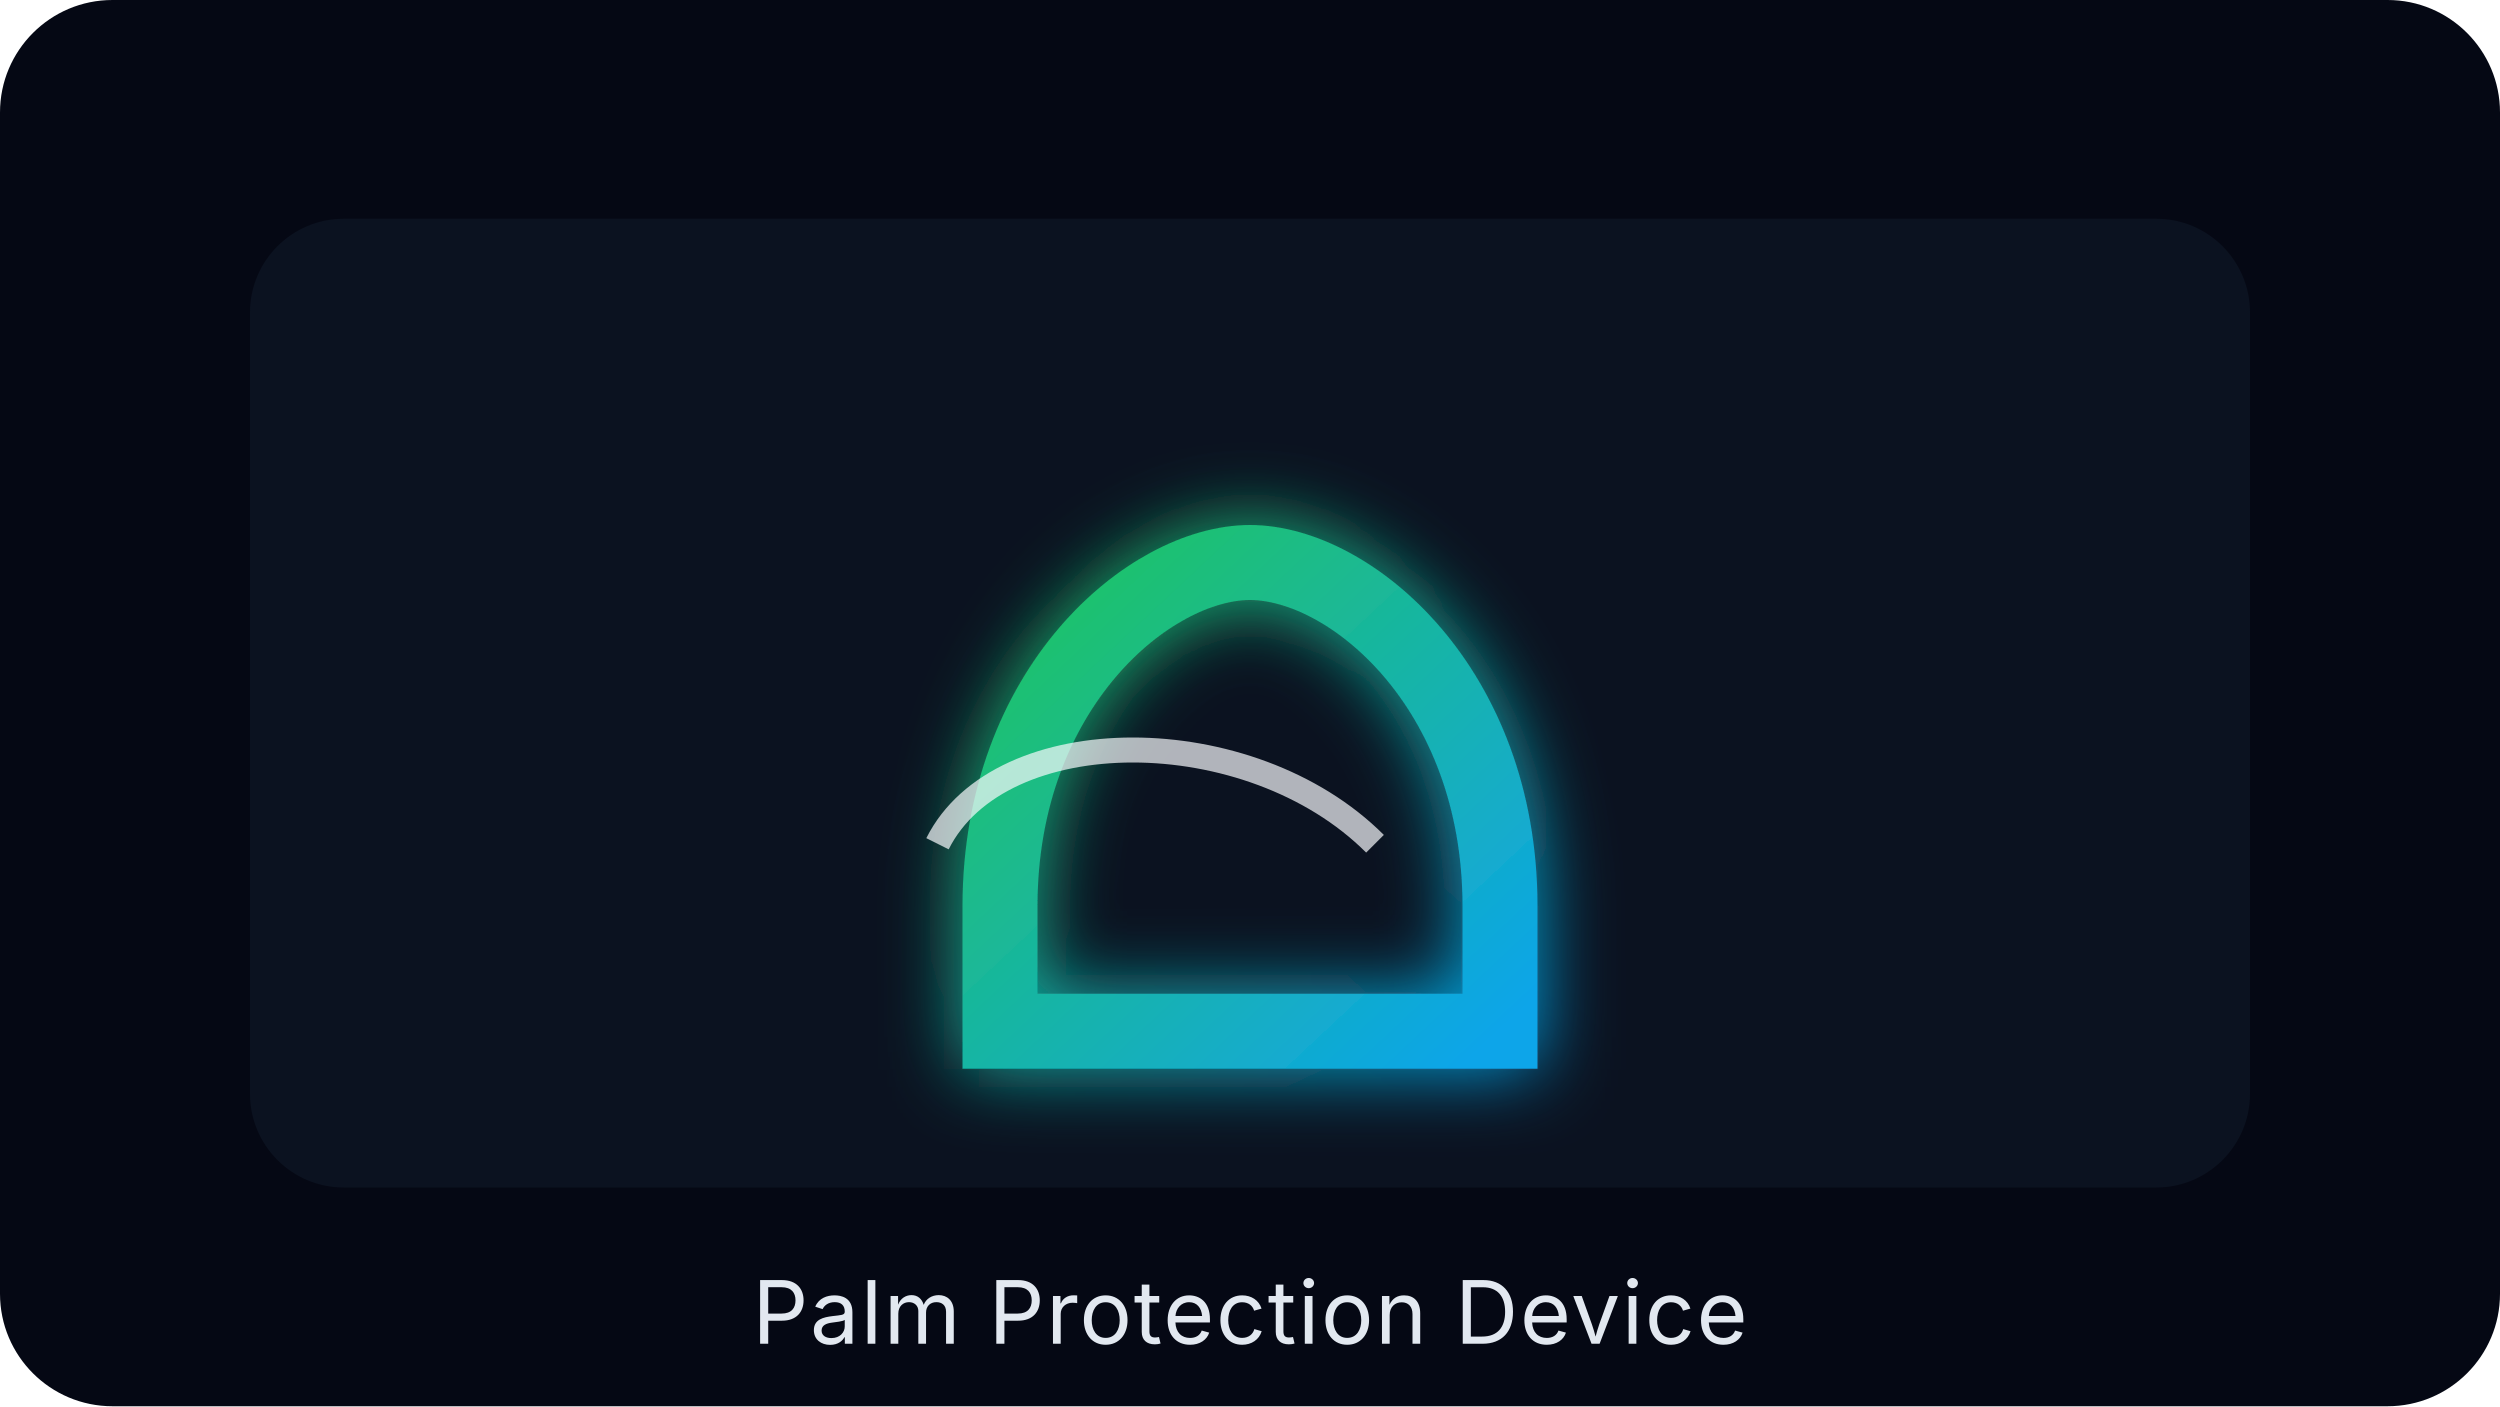
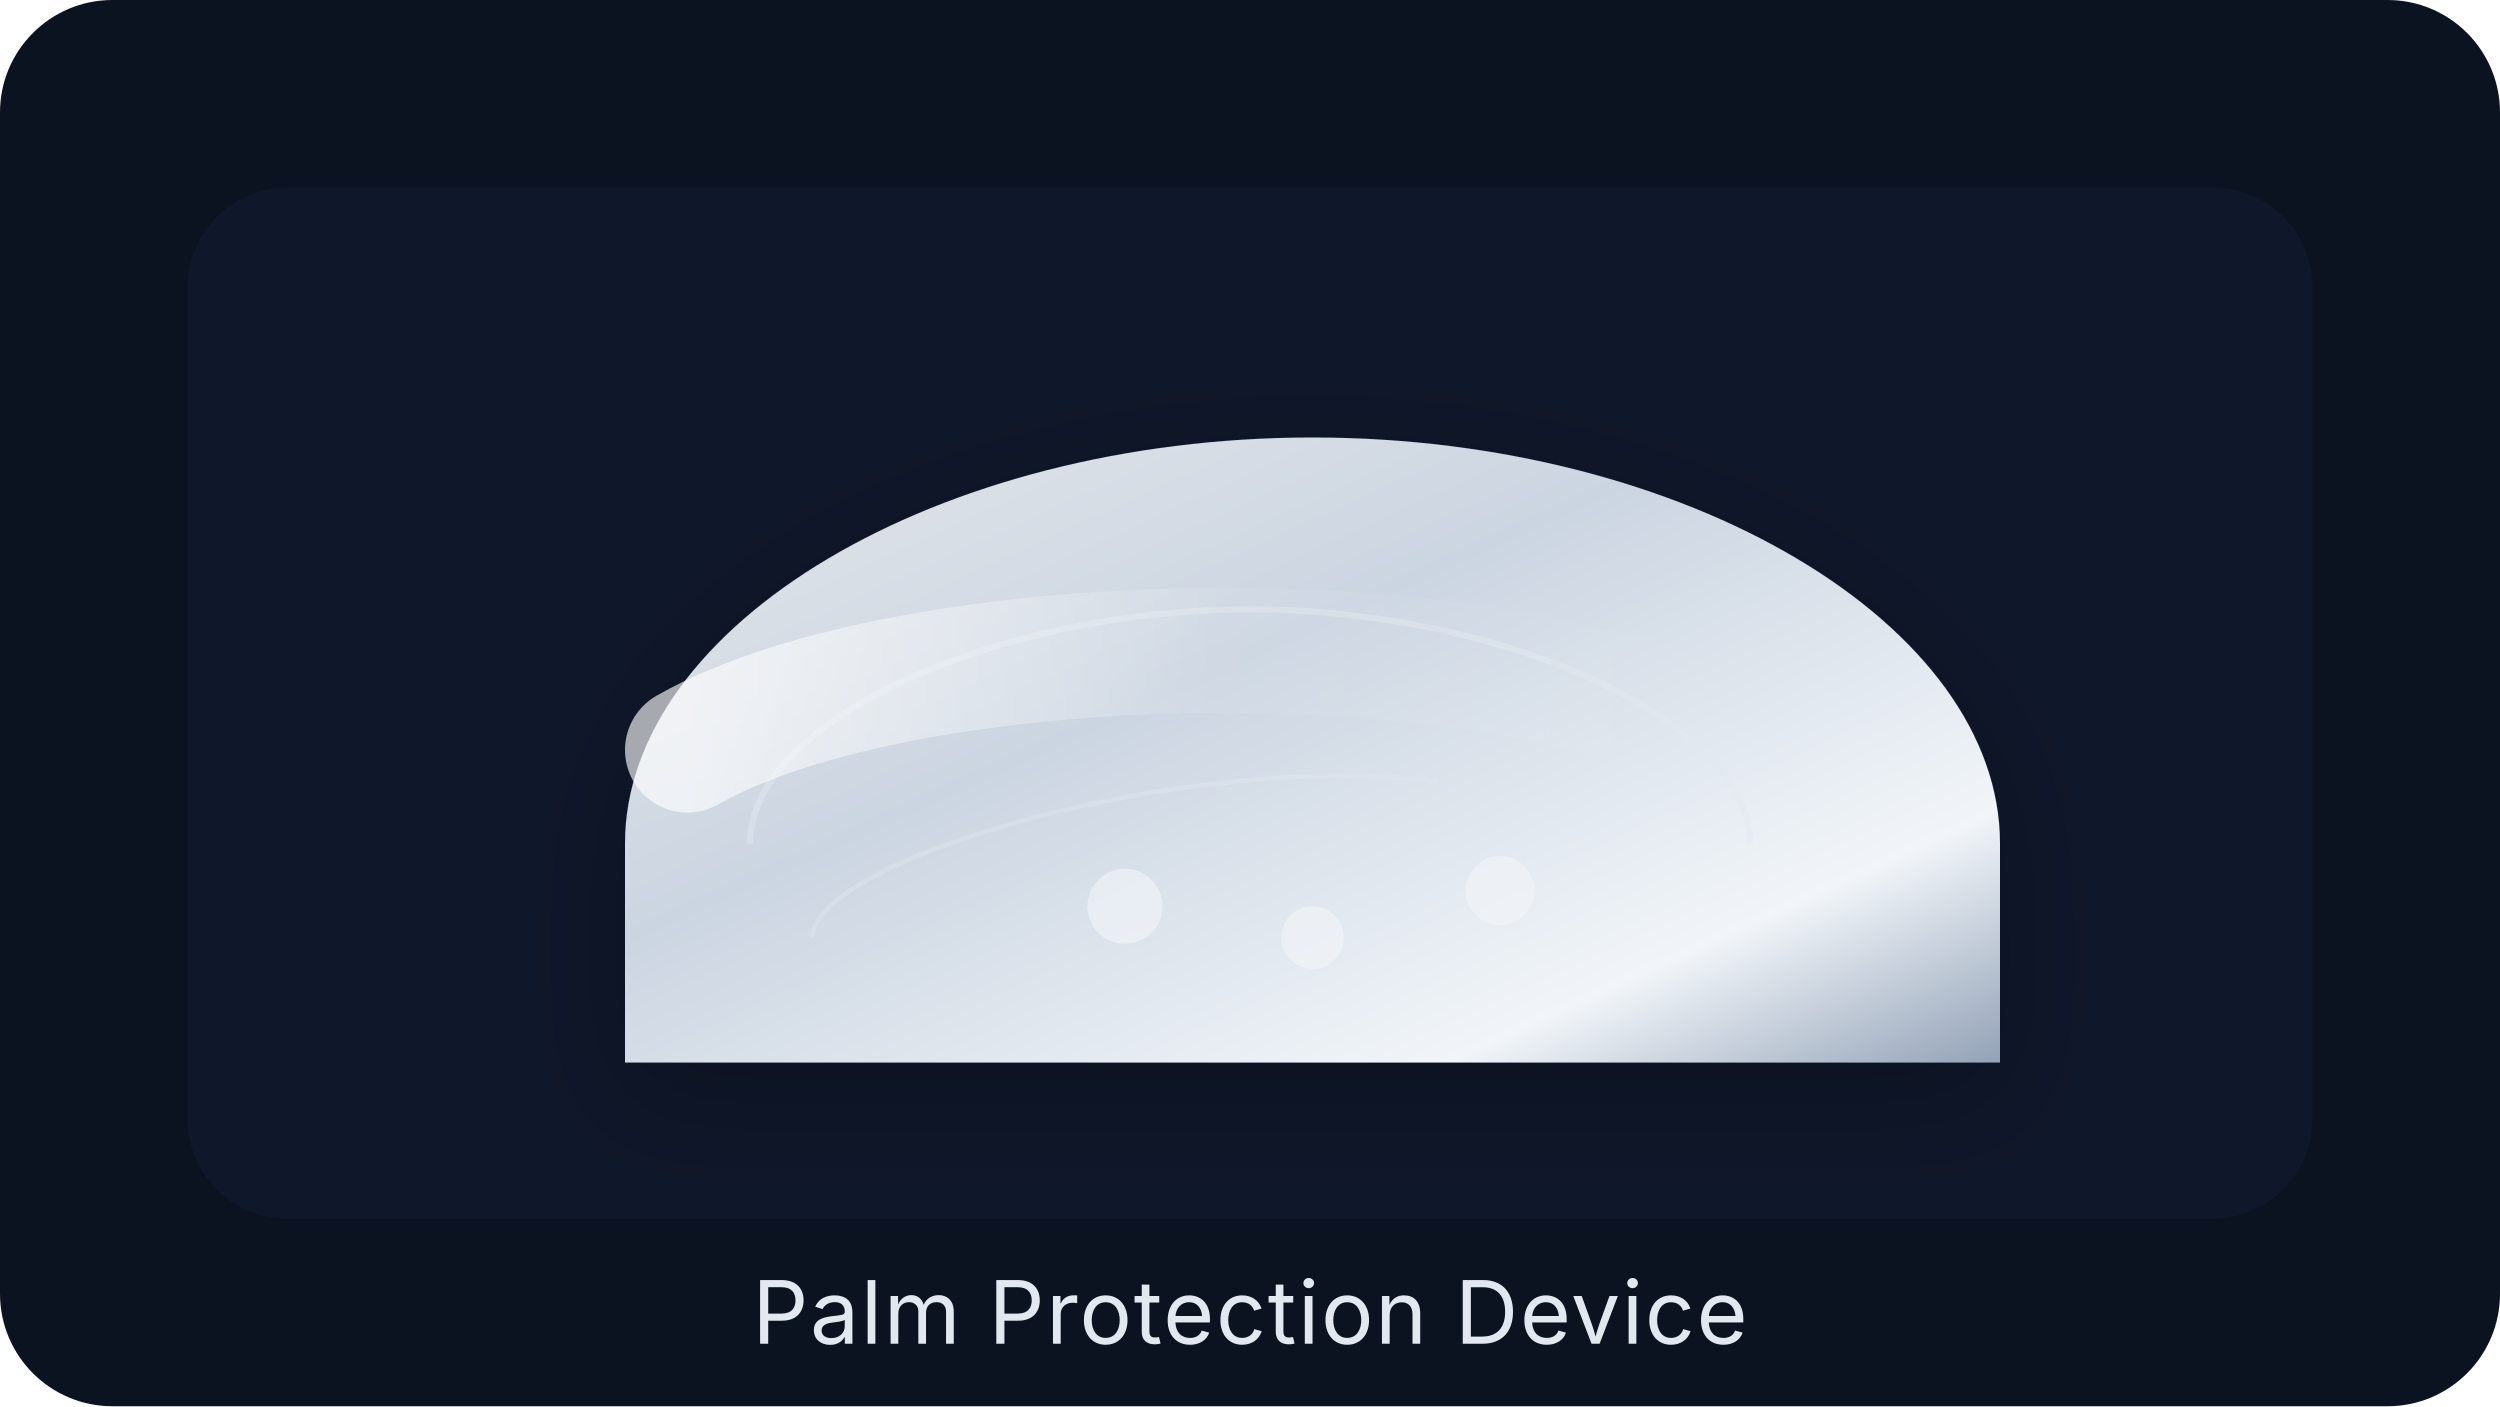
<svg xmlns="http://www.w3.org/2000/svg" width="800" height="450" viewBox="0 0 800 450" role="img" aria-label="Palm protection device">
  <defs>
-     <linearGradient id="grad" x1="0" y1="0" x2="1" y2="1">
-       <stop offset="0%" stop-color="#22c55e" />
-       <stop offset="100%" stop-color="#0ea5e9" />
+     <linearGradient id="steel" x1="0" y1="0" x2="1" y2="1">
+       <stop offset="0%" stop-color="#e5e7eb" />
+       <stop offset="40%" stop-color="#cbd5e1" />
+       <stop offset="80%" stop-color="#f1f5f9" />
+       <stop offset="100%" stop-color="#94a3b8" />
    </linearGradient>
-     <filter id="glow" x="-50%" y="-50%" width="200%" height="200%">
-       <feGaussianBlur stdDeviation="12" result="blur" />
-       <feMerge>
-         <feMergeNode in="blur" />
-         <feMergeNode in="SourceGraphic" />
-       </feMerge>
+     <linearGradient id="shine" x1="0" y1="0" x2="1" y2="0">
+       <stop offset="0%" stop-color="#ffffff" stop-opacity="0.9" />
+       <stop offset="50%" stop-color="#ffffff" stop-opacity="0.1" />
+       <stop offset="100%" stop-color="#ffffff" stop-opacity="0" />
+     </linearGradient>
+     <filter id="shadow" x="-25%" y="-25%" width="150%" height="150%">
+       <feDropShadow dx="0" dy="10" stdDeviation="18" flood-color="#000" flood-opacity="0.25" />
    </filter>
  </defs>
-   <rect width="800" height="450" rx="36" fill="#050814" />
-   <rect x="80" y="70" width="640" height="310" rx="30" fill="#0b1220" />
-   <path d="M320 290c0-70 48-110 80-110s80 40 80 110v40H320v-40z" fill="none" stroke="url(#grad)" stroke-width="24" filter="url(#glow)" />
-   <g stroke="url(#grad)" stroke-width="18" stroke-linecap="round" filter="url(#glow)">
-     <line x1="360" y1="185" x2="360" y2="140" />
-     <line x1="400" y1="180" x2="400" y2="135" />
-     <line x1="440" y1="185" x2="440" y2="140" />
+   <rect width="800" height="450" rx="36" fill="#0b1220" />
+   <rect x="60" y="60" width="680" height="330" rx="32" fill="#0f172a" />
+   <path d="M200 270c0-70 100-130 220-130s220 60 220 130v70H200v-70z" fill="url(#steel)" filter="url(#shadow)" />
+   <path d="M240 270c0-40 80-75 160-75s160 35 160 75" fill="none" stroke="#e2e8f0" stroke-width="2" opacity="0.45" />
+   <path d="M260 300c0-25 120-60 200-50" fill="none" stroke="#e2e8f0" stroke-width="1.5" opacity="0.35" />
+   <g fill="#f1f5f9" opacity="0.65">
+     <circle cx="360" cy="290" r="12" />
+     <circle cx="420" cy="300" r="10" />
+     <circle cx="480" cy="285" r="11" />
  </g>
-   <path d="M300 270c20-40 100-40 140 0" fill="none" stroke="#f8fafc" stroke-width="8" opacity="0.7" />
+   <path d="M220 240c70-40 260-45 340 0" fill="none" stroke="url(#shine)" stroke-width="40" stroke-linecap="round" opacity="0.7" />
  <text x="400" y="430" font-family="ui-sans-serif, system-ui, -apple-system, BlinkMacSystemFont, 'Segoe UI', sans-serif" font-size="28" fill="#e2e8f0" text-anchor="middle" letter-spacing="0.02em">Palm Protection Device</text>
</svg>
